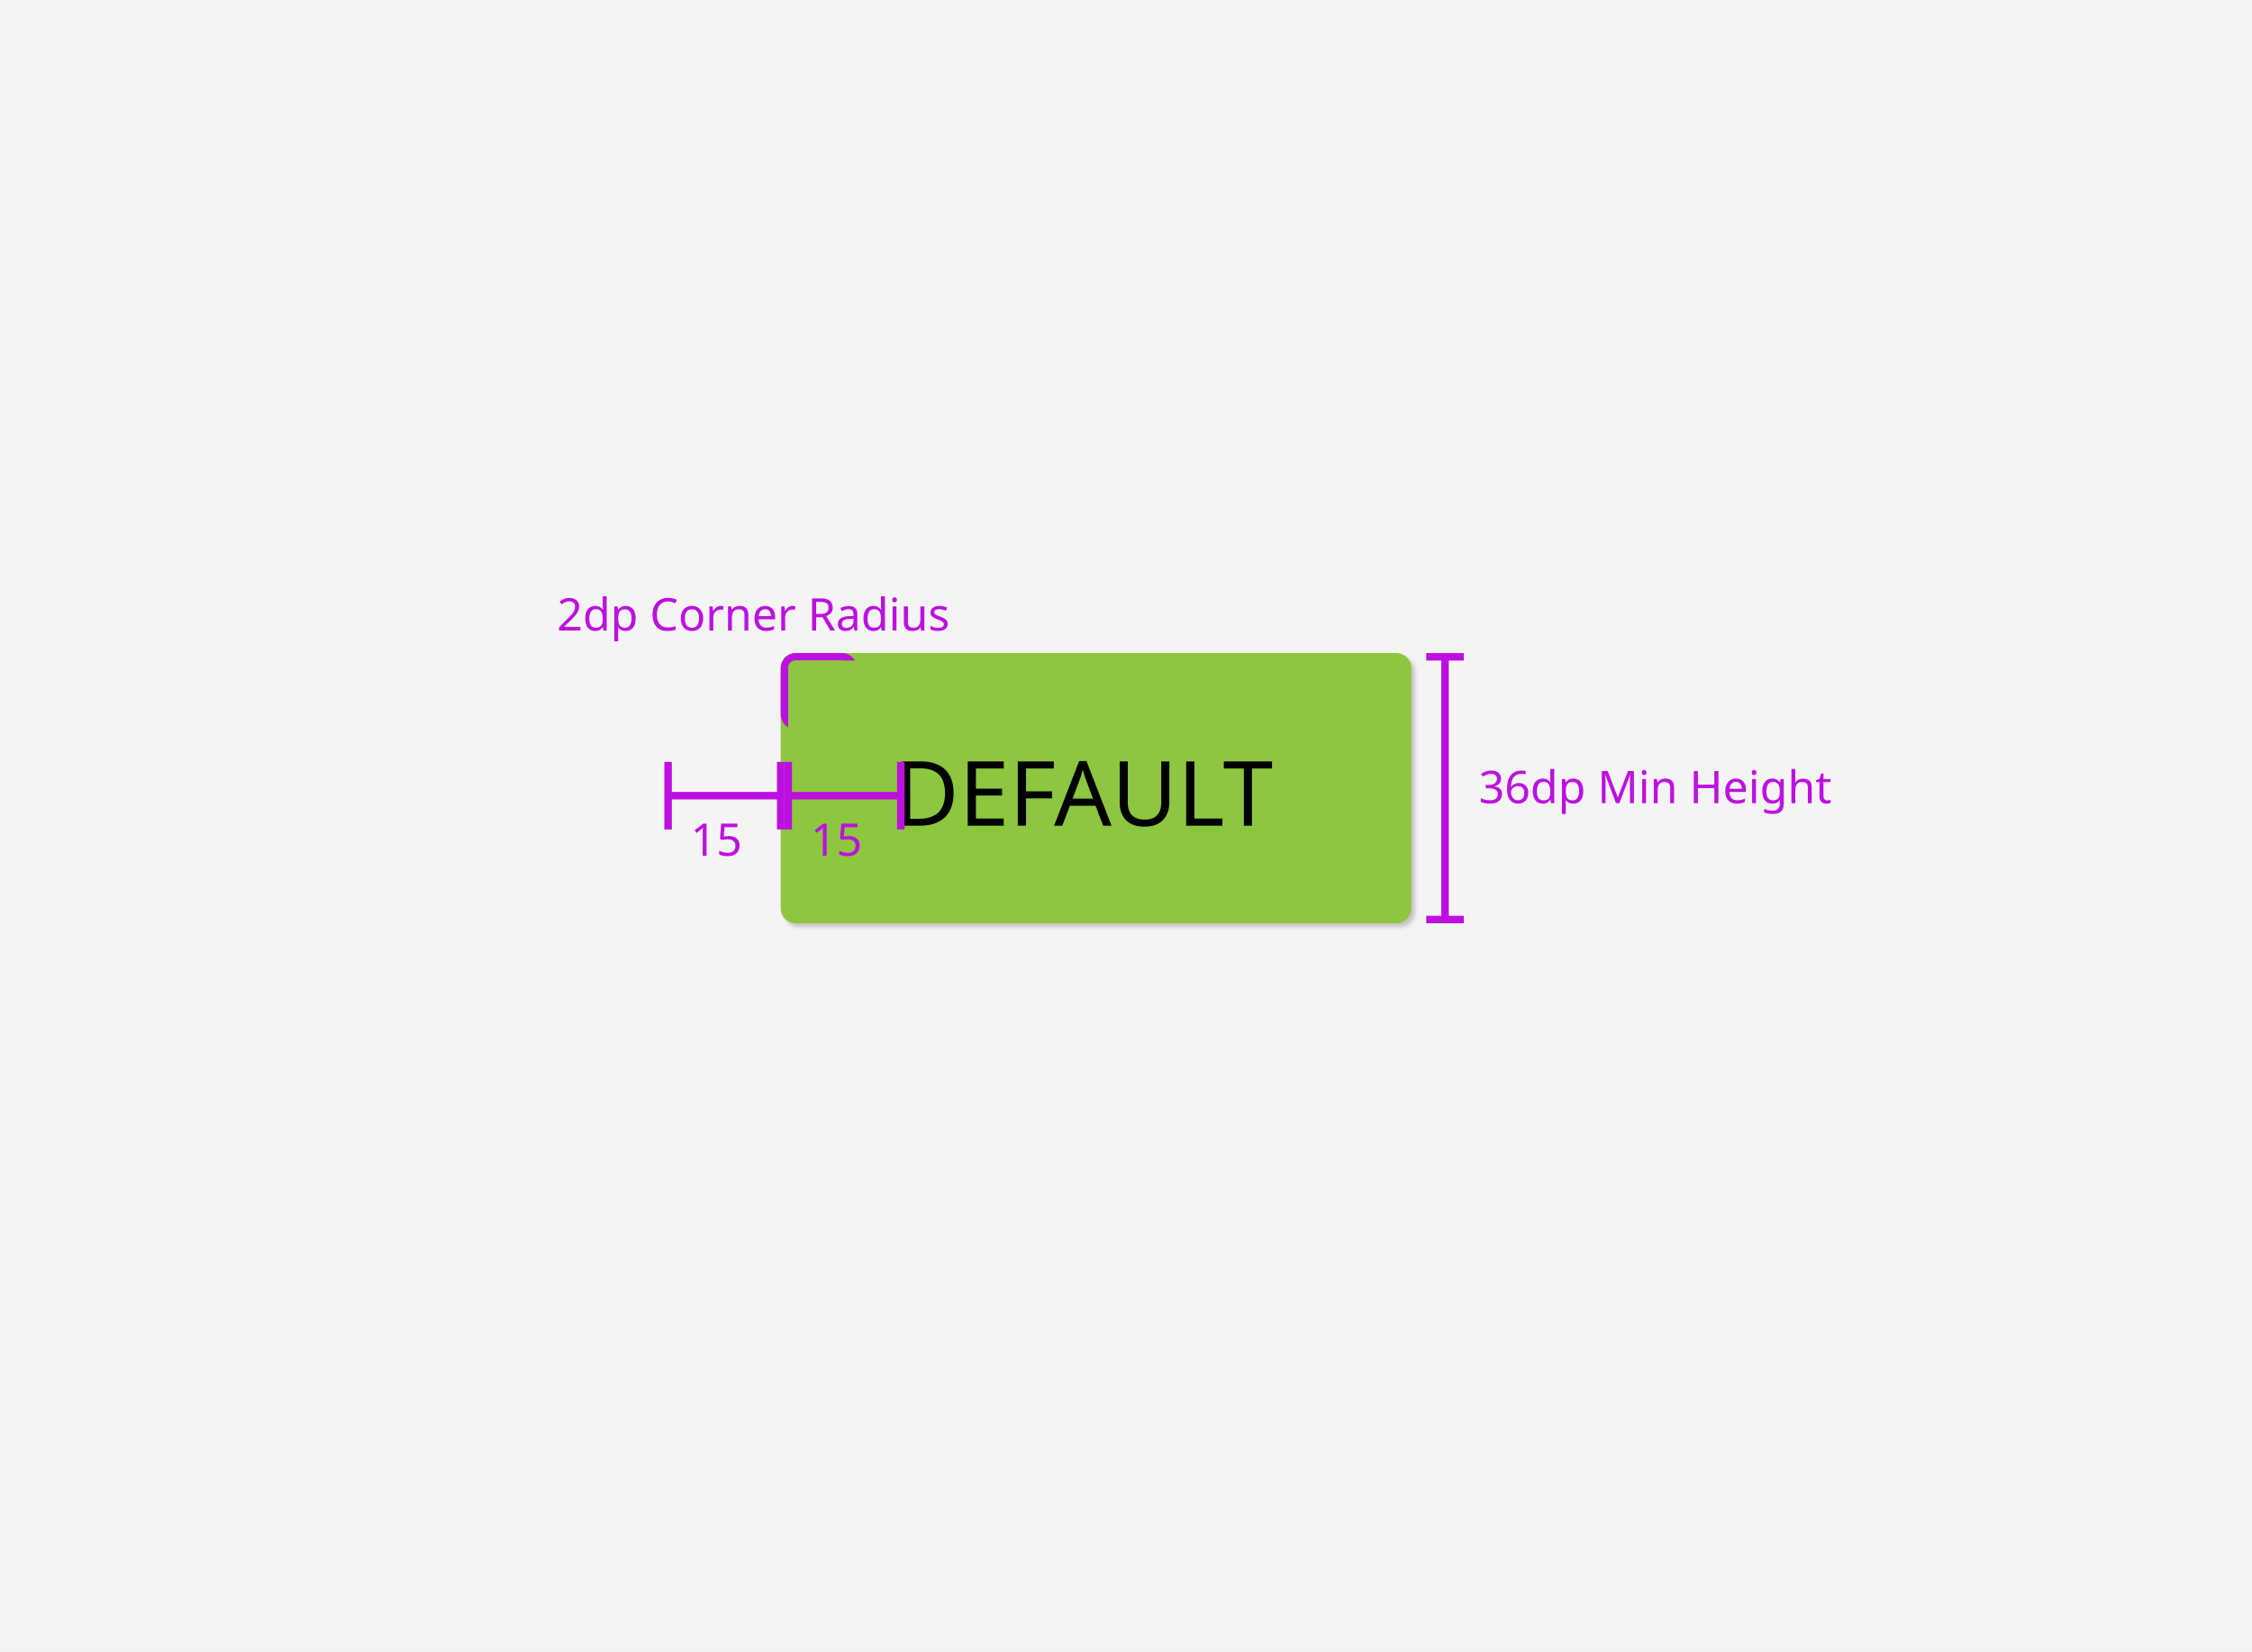
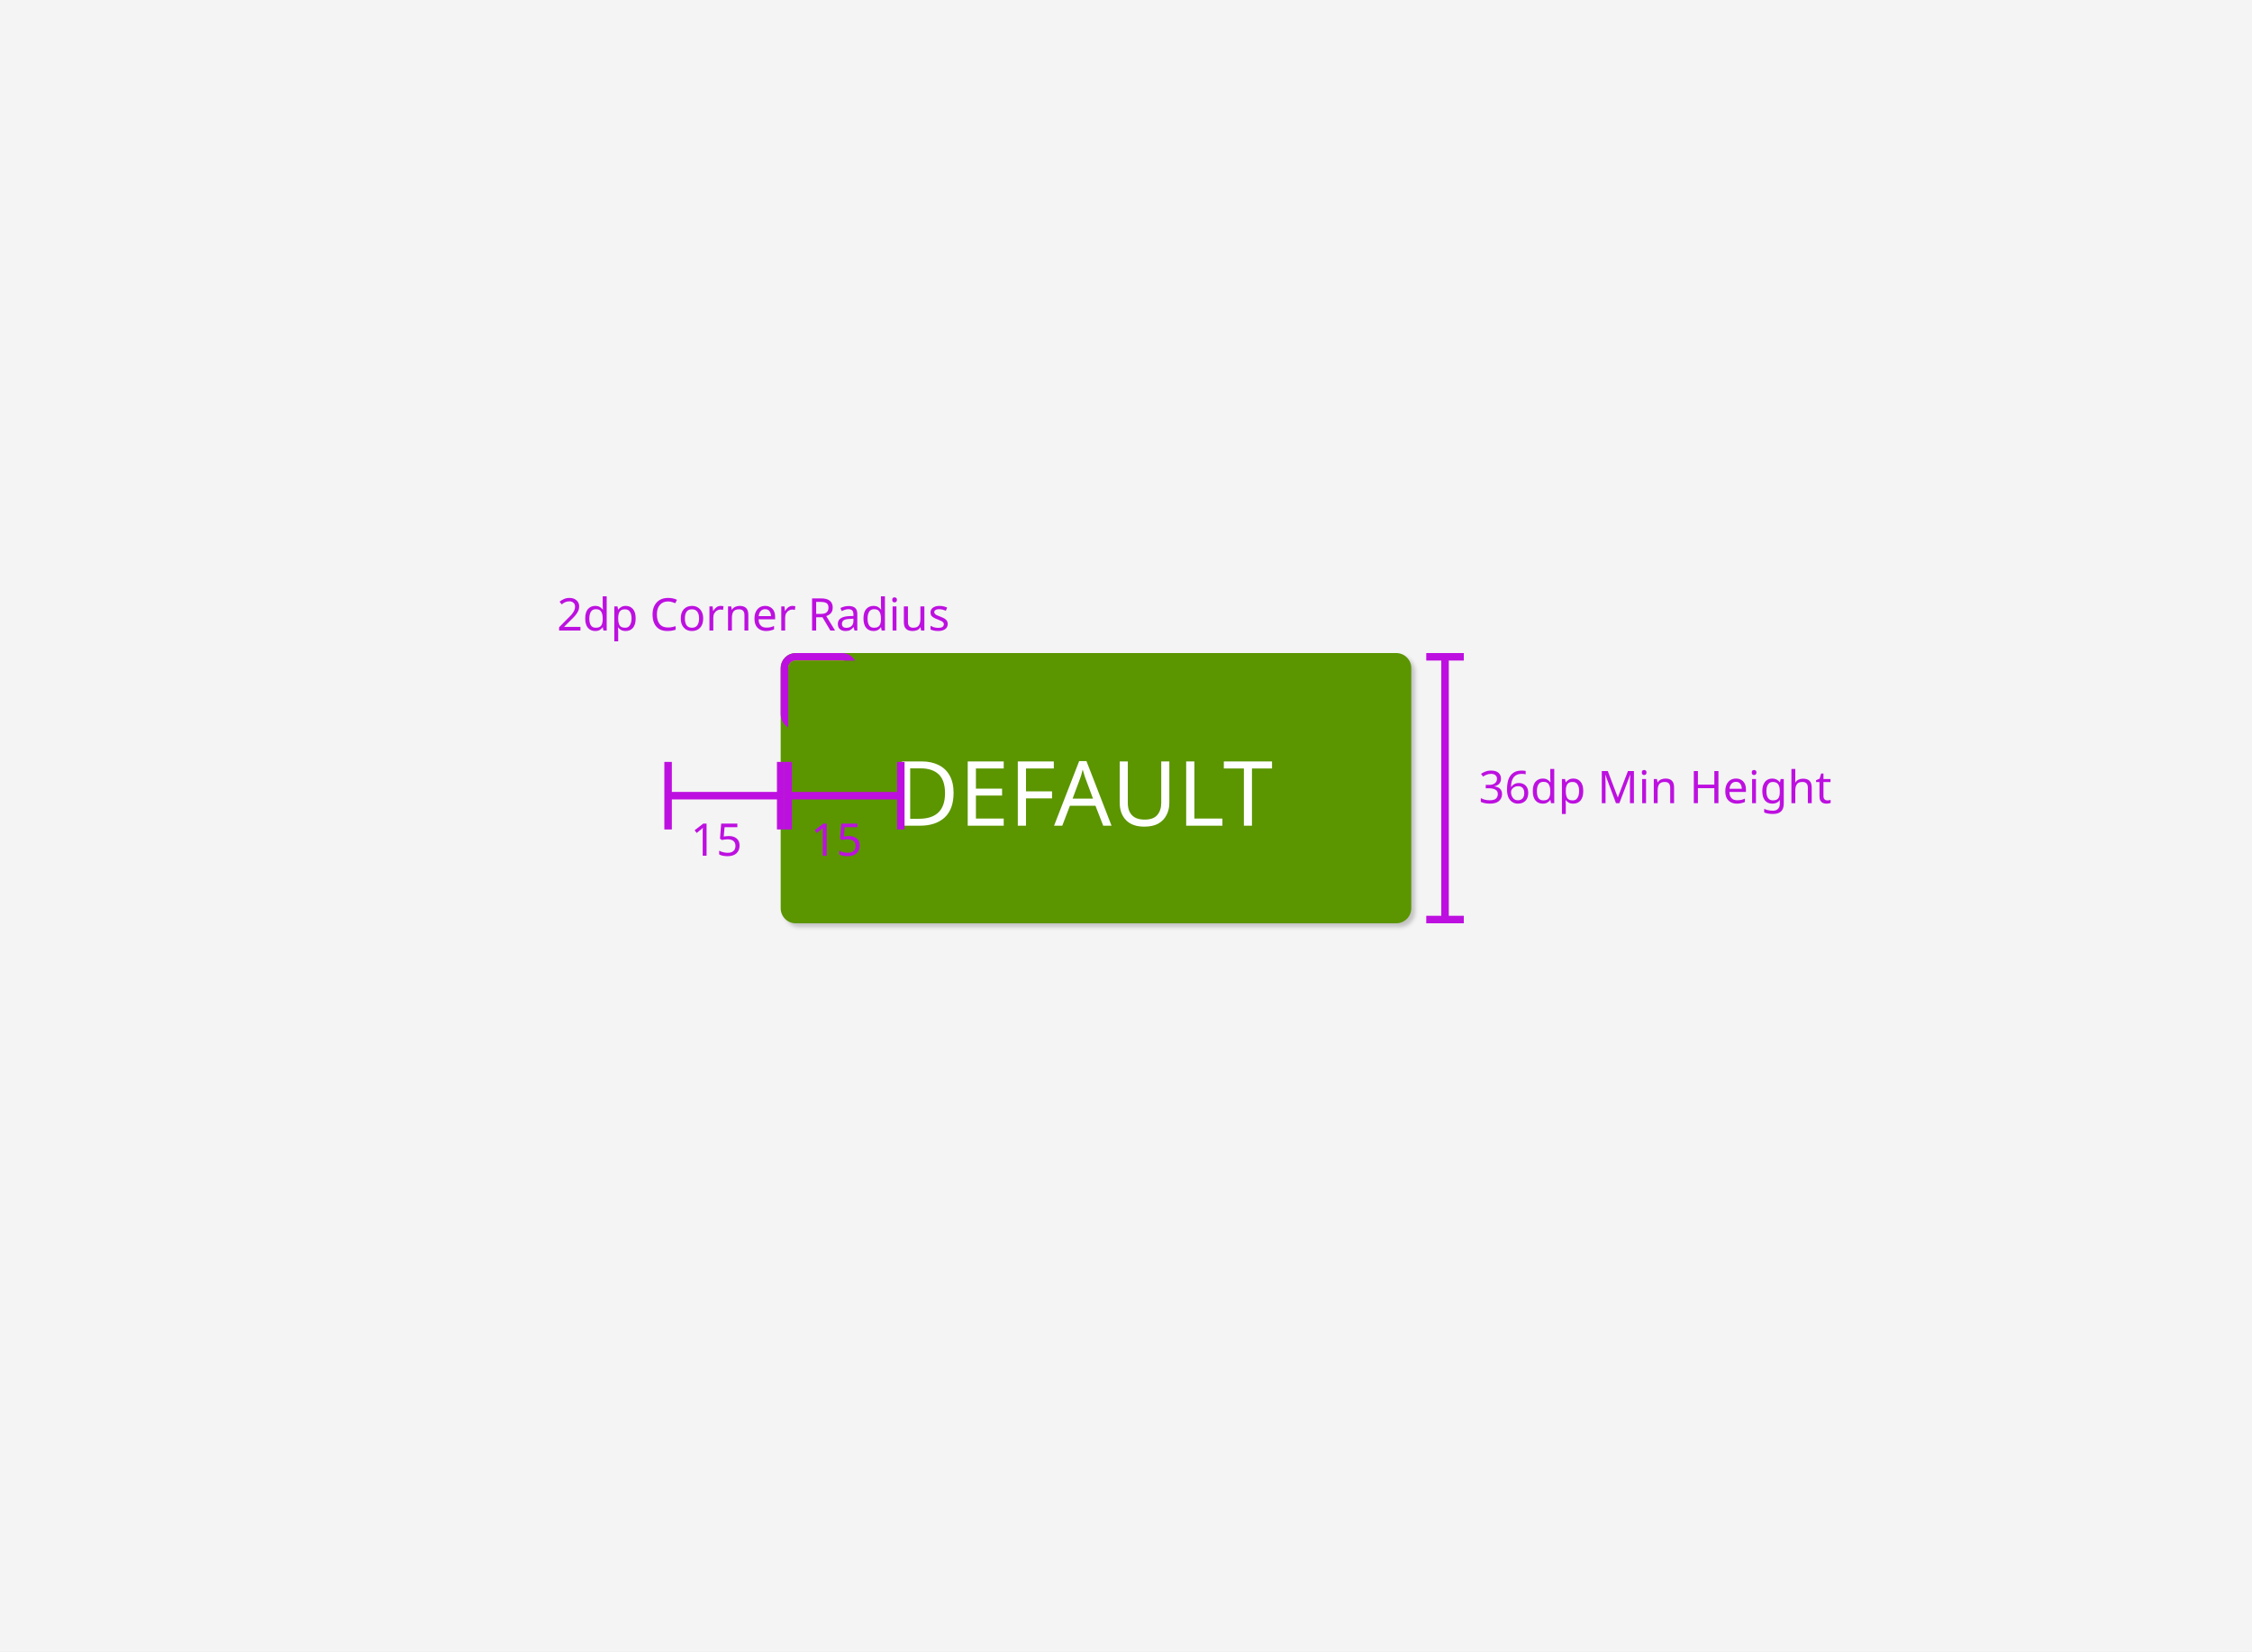
<svg xmlns="http://www.w3.org/2000/svg" xmlns:xlink="http://www.w3.org/1999/xlink" width="300px" height="220px" viewBox="0 0 300 220" version="1.1">
  <defs>
    <rect id="path-1" x="0" y="0" width="84" height="36" rx="2" />
    <filter x="-0.6%" y="-1.4%" width="102.4%" height="105.6%" filterUnits="objectBoundingBox" id="filter-2">
      <feOffset dx="0.5" dy="0.5" in="SourceAlpha" result="shadowOffsetOuter1" />
      <feGaussianBlur stdDeviation="0.25" in="shadowOffsetOuter1" result="shadowBlurOuter1" />
      <feColorMatrix values="0 0 0 0 0   0 0 0 0 0   0 0 0 0 0  0 0 0 0.2 0" type="matrix" in="shadowBlurOuter1" />
    </filter>
  </defs>
  <g id="Welcome" stroke="none" stroke-width="1" fill="none" fill-rule="evenodd">
    <g id="Buttons" transform="translate(-570, -1311)">
      <g id="Button" transform="translate(331, 1305)">
        <g id="button-style-sample" transform="translate(239, 6)">
          <g fill-rule="evenodd">
            <rect id="Rectangle-9-Copy-2" fill="#F4F4F4" x="0" y="0" width="300" height="220" />
            <g id="button" stroke-width="1" transform="translate(74, 78)">
              <g id="measurement-copy-4" transform="translate(116, 9)" fill="#BD10E0">
                <text id="36dp-Min-Height" font-family="Verdana" font-size="6" font-weight="normal">
                  <tspan x="7" y="20">36dp Min Height</tspan>
                </text>
                <rect id="Rectangle-12" x="2" y="0" width="1" height="36" />
                <rect id="Rectangle-12-Copy" transform="translate(2.5, 0.5) rotate(90) translate(-2.5, -0.5) " x="2" y="-2" width="1" height="5" />
                <rect id="Rectangle-12-Copy-2" transform="translate(2.5, 35.5) rotate(90) translate(-2.5, -35.5) " x="2" y="33" width="1" height="5" />
              </g>
              <g id="flat-button-copy-11" transform="translate(30, 9)">
                <g id="Rectangle-6">
                  <use fill="black" fill-opacity="1" filter="url(#filter-2)" xlink:href="#path-1" />
-                   <use fill="#8DC63F" fill-rule="evenodd" xlink:href="#path-1" />
+                   <use fill="#5B9500" fill-rule="evenodd" xlink:href="#path-1" />
                </g>
-                 <text id="DEFAULT" font-family="Verdana" font-size="12" font-weight="normal" fill="#000000">
+                 <text id="DEFAULT" font-family="Verdana" font-size="12" font-weight="normal" fill="#FFFFFF">
                  <tspan x="15" y="23">DEFAULT</tspan>
                </text>
              </g>
              <g id="measurement-copy-3">
                <text id="15" font-family="Verdana" font-size="6" font-weight="normal" fill="#BD10E0">
                  <tspan x="34" y="36">15</tspan>
                </text>
                <text id="15" font-family="Verdana" font-size="6" font-weight="normal" fill="#BD10E0">
                  <tspan x="18" y="36">15</tspan>
                </text>
                <text id="2dp-Corner-Radius" font-family="Verdana" font-size="6" font-weight="normal" fill="#BD10E0">
                  <tspan x="0.201" y="6">2dp Corner Radius</tspan>
                </text>
                <g id="corner-angle" transform="translate(30, 9)">
                  <path d="M2,0.5 C1.172,0.5 0.5,1.172 0.5,2 L0.5,8.172 C0.5,8.569 0.658,8.951 0.939,9.232 C1.525,9.818 2.475,9.818 3.061,9.232 L9.232,3.061 C9.514,2.779 9.672,2.398 9.672,2 C9.672,1.172 9,0.5 8.172,0.5 L2,0.5 Z" id="Rectangle-7" stroke="#BD10E0" fill="#C4D600" />
-                   <path d="M2,1.5 C1.724,1.5 1.5,1.724 1.5,2 L1.5,11.586 C1.5,11.718 1.553,11.846 1.646,11.939 C1.842,12.135 2.158,12.135 2.354,11.939 L11.939,2.354 C12.033,2.26 12.086,2.133 12.086,2 C12.086,1.724 11.862,1.5 11.586,1.5 L2,1.5 Z" id="Rectangle-7-Copy" stroke="#8DC63F" fill="#8DC63F" />
+                   <path d="M2,1.5 C1.724,1.5 1.5,1.724 1.5,2 L1.5,11.586 C1.5,11.718 1.553,11.846 1.646,11.939 C1.842,12.135 2.158,12.135 2.354,11.939 L11.939,2.354 C12.033,2.26 12.086,2.133 12.086,2 C12.086,1.724 11.862,1.5 11.586,1.5 L2,1.5 Z" id="Rectangle-7-Copy" stroke="#5B9500" fill="#5B9500" />
                </g>
              </g>
            </g>
          </g>
          <path id="Line" d="M105.5,105.5 L119.5,105.5 L119.5,102 L119.5,101.5 L120.5,101.5 L120.5,102 L120.5,110 L120.5,110.5 L119.5,110.5 L119.5,110 L119.5,106.5 L105.5,106.5 L105.5,110 L105.5,110.5 L104.5,110.5 L104.5,110 L104.5,102 L104.5,101.5 L105.5,101.5 L105.5,102 L105.5,105.5 Z" fill="#BD10E0" fill-rule="nonzero" />
          <path id="Line-Copy" d="M89.5,105.5 L103.5,105.5 L103.5,102 L103.5,101.5 L104.5,101.5 L104.5,102 L104.5,110 L104.5,110.5 L103.5,110.5 L103.5,110 L103.5,106.5 L89.5,106.5 L89.5,110 L89.5,110.5 L88.5,110.5 L88.5,110 L88.5,102 L88.5,101.5 L89.5,101.5 L89.5,102 L89.5,105.5 Z" fill="#BD10E0" fill-rule="nonzero" />
        </g>
      </g>
    </g>
  </g>
</svg>
